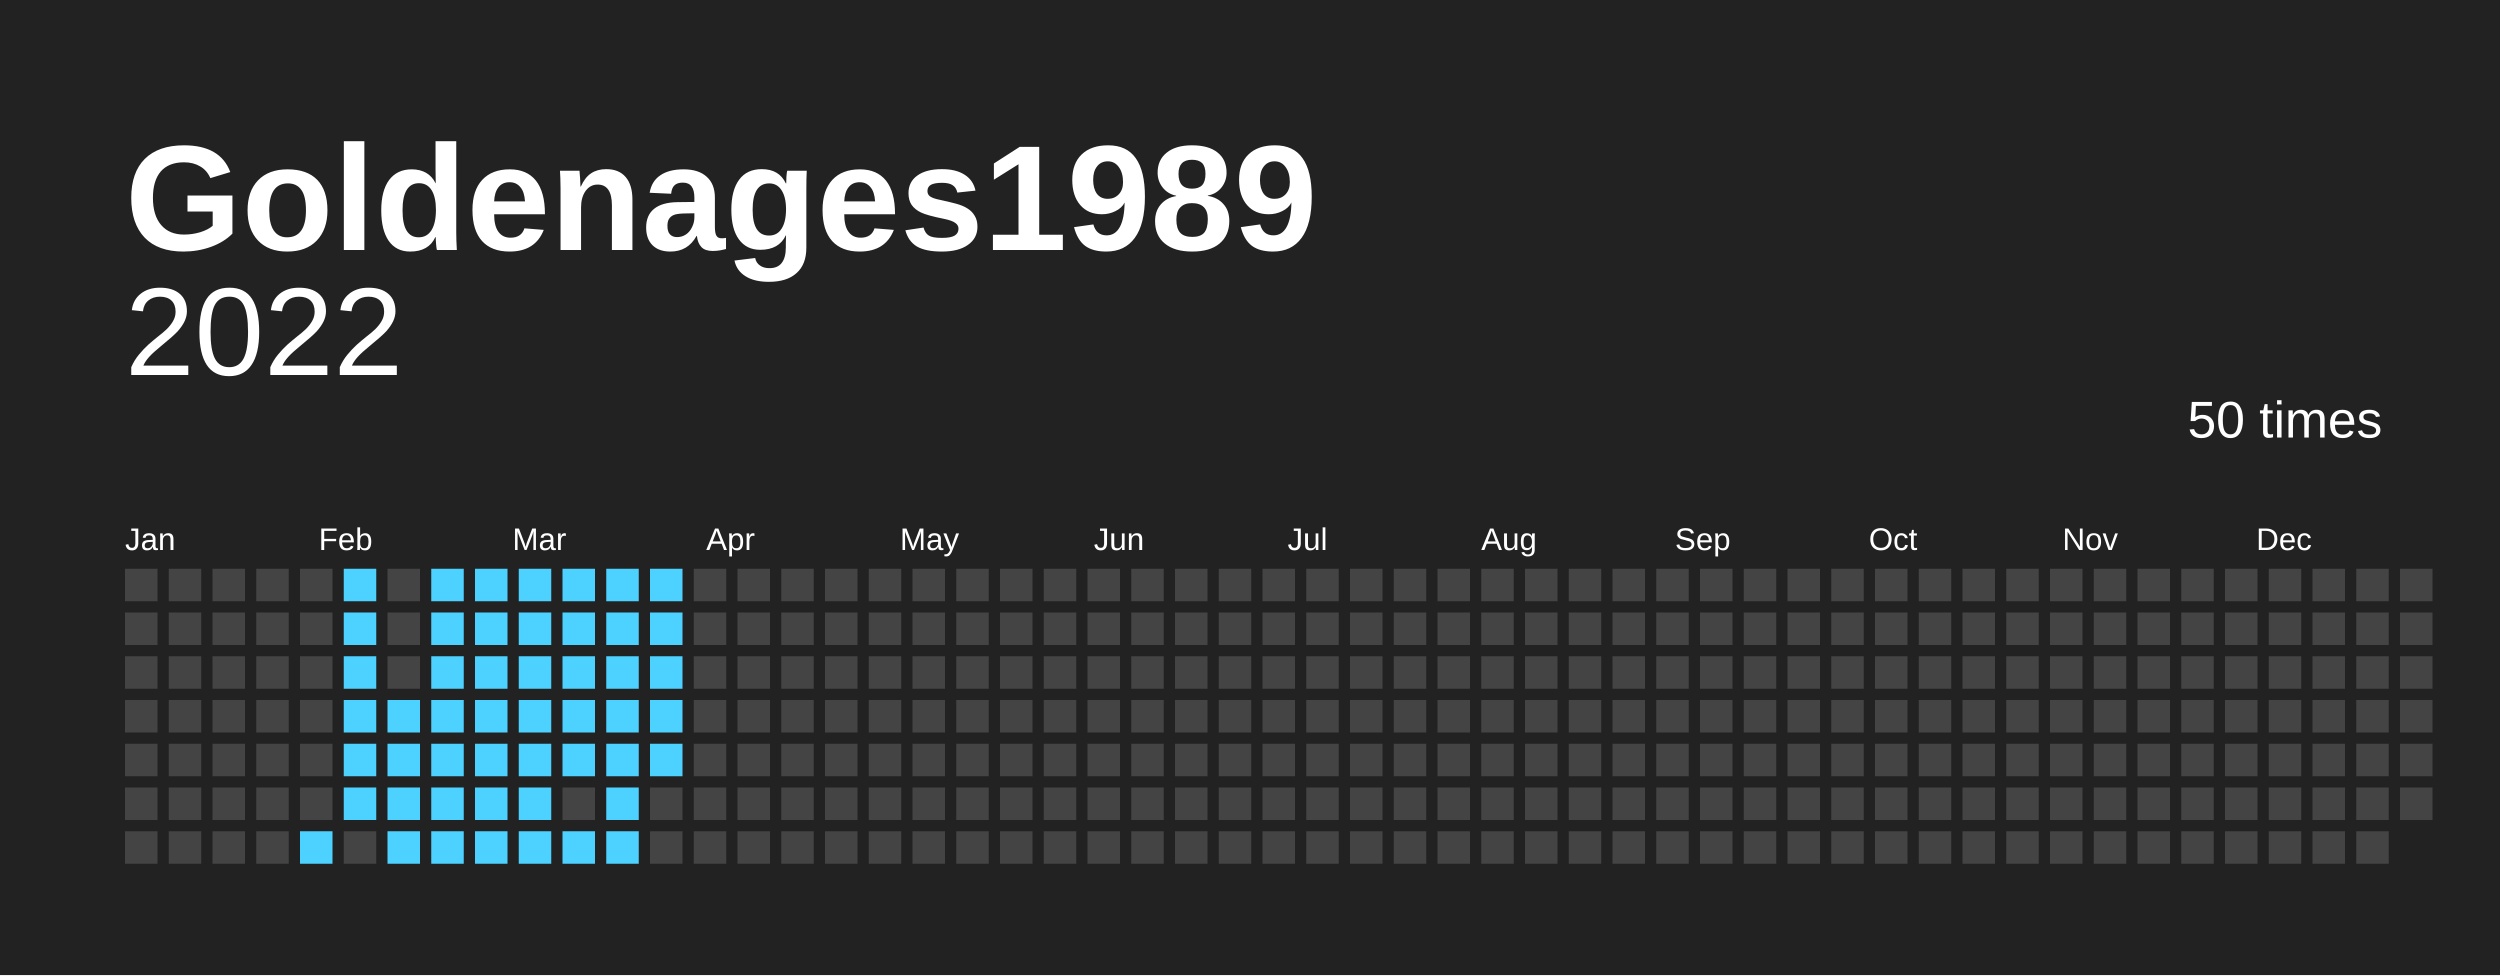
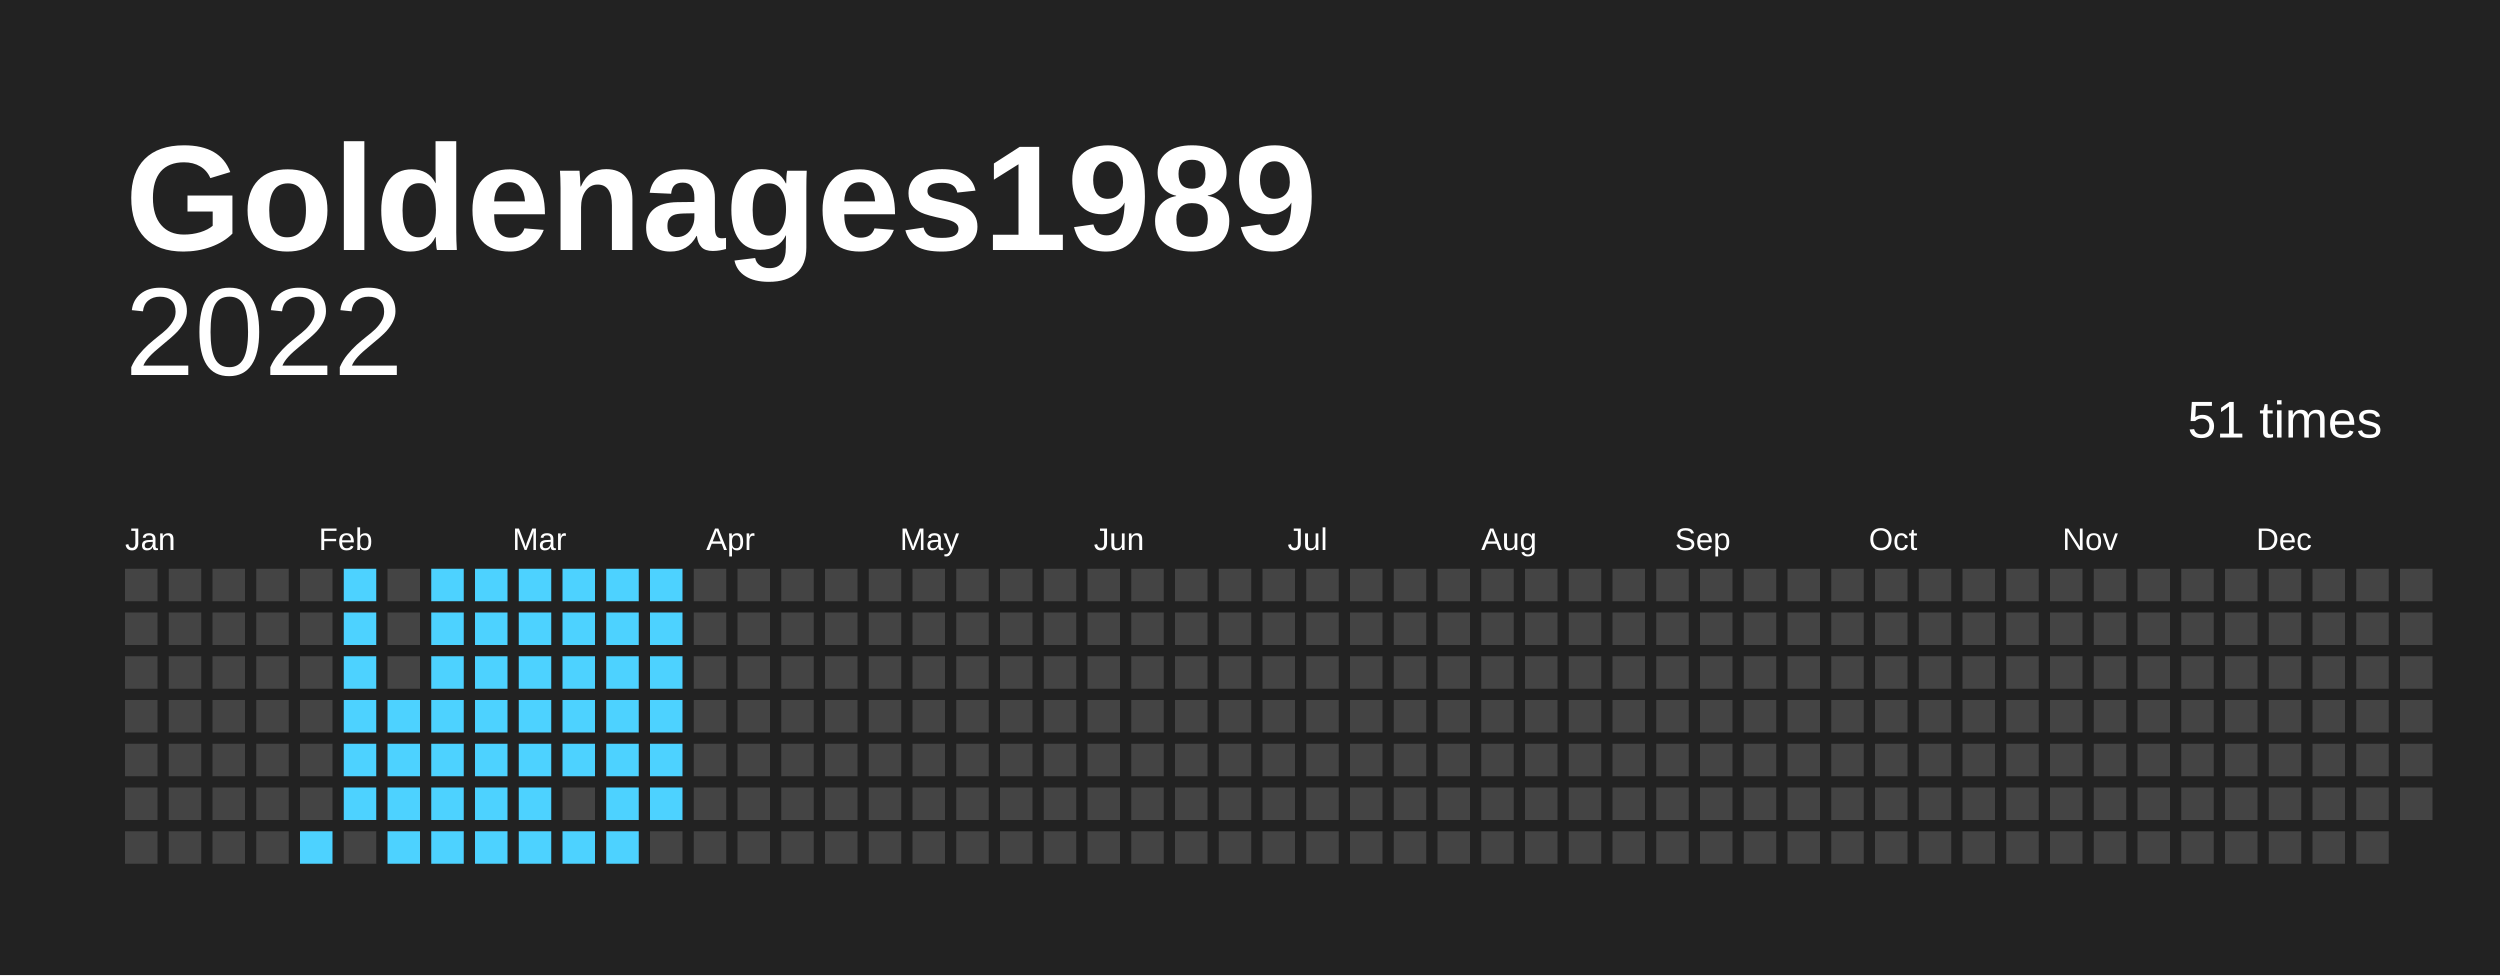
<svg xmlns="http://www.w3.org/2000/svg" baseProfile="full" height="78mm" version="1.1" viewBox="0,0,200,78" width="200mm">
  <defs />
  <rect fill="#222222" height="78" width="200" x="0" y="0" />
  <text fill="#FFFFFF" style="font-size:12px; font-family:Arial; font-weight:bold;" x="10" y="20">Goldenages1989</text>
  <text alignment-baseline="hanging" fill="#FFFFFF" style="font-size:10.0px; font-family:Arial;" x="10" y="30">2022</text>
-   <text alignment-baseline="hanging" fill="#FFFFFF" style="font-size:4.125px; font-family:Arial;" x="175" y="35">50 times</text>
+   <text alignment-baseline="hanging" fill="#FFFFFF" style="font-size:4.125px; font-family:Arial;" x="175" y="35">51 times</text>
  <text fill="#FFFFFF" style="font-size:2.5px; font-family:Arial" x="10.0" y="44">Jan</text>
  <text fill="#FFFFFF" style="font-size:2.5px; font-family:Arial" x="25.5" y="44">Feb</text>
  <text fill="#FFFFFF" style="font-size:2.5px; font-family:Arial" x="41.0" y="44">Mar</text>
  <text fill="#FFFFFF" style="font-size:2.5px; font-family:Arial" x="56.5" y="44">Apr</text>
  <text fill="#FFFFFF" style="font-size:2.5px; font-family:Arial" x="72.0" y="44">May</text>
  <text fill="#FFFFFF" style="font-size:2.5px; font-family:Arial" x="87.5" y="44">Jun</text>
  <text fill="#FFFFFF" style="font-size:2.5px; font-family:Arial" x="103.0" y="44">Jul</text>
  <text fill="#FFFFFF" style="font-size:2.5px; font-family:Arial" x="118.5" y="44">Aug</text>
  <text fill="#FFFFFF" style="font-size:2.5px; font-family:Arial" x="134.0" y="44">Sep</text>
  <text fill="#FFFFFF" style="font-size:2.5px; font-family:Arial" x="149.5" y="44">Oct</text>
  <text fill="#FFFFFF" style="font-size:2.5px; font-family:Arial" x="165.0" y="44">Nov</text>
  <text fill="#FFFFFF" style="font-size:2.5px; font-family:Arial" x="180.5" y="44">Dec</text>
  <rect fill="#444444" height="2.6" width="2.6" x="10.0" y="45.5" />
  <rect fill="#444444" height="2.6" width="2.6" x="10.0" y="49.0" />
  <rect fill="#444444" height="2.6" width="2.6" x="10.0" y="52.5" />
  <rect fill="#444444" height="2.6" width="2.6" x="10.0" y="56.0" />
  <rect fill="#444444" height="2.6" width="2.6" x="10.0" y="59.5" />
  <rect fill="#444444" height="2.6" width="2.6" x="10.0" y="63.0" />
  <rect fill="#444444" height="2.6" width="2.6" x="10.0" y="66.5" />
  <rect fill="#444444" height="2.6" width="2.6" x="13.5" y="45.5" />
  <rect fill="#444444" height="2.6" width="2.6" x="13.5" y="49.0" />
  <rect fill="#444444" height="2.6" width="2.6" x="13.5" y="52.5" />
  <rect fill="#444444" height="2.6" width="2.6" x="13.5" y="56.0" />
  <rect fill="#444444" height="2.6" width="2.6" x="13.5" y="59.5" />
  <rect fill="#444444" height="2.6" width="2.6" x="13.5" y="63.0" />
  <rect fill="#444444" height="2.6" width="2.6" x="13.5" y="66.5" />
  <rect fill="#444444" height="2.6" width="2.6" x="17.0" y="45.5" />
  <rect fill="#444444" height="2.6" width="2.6" x="17.0" y="49.0" />
  <rect fill="#444444" height="2.6" width="2.6" x="17.0" y="52.5" />
  <rect fill="#444444" height="2.6" width="2.6" x="17.0" y="56.0" />
  <rect fill="#444444" height="2.6" width="2.6" x="17.0" y="59.5" />
  <rect fill="#444444" height="2.6" width="2.6" x="17.0" y="63.0" />
  <rect fill="#444444" height="2.6" width="2.6" x="17.0" y="66.5" />
  <rect fill="#444444" height="2.6" width="2.6" x="20.5" y="45.5" />
  <rect fill="#444444" height="2.6" width="2.6" x="20.5" y="49.0" />
  <rect fill="#444444" height="2.6" width="2.6" x="20.5" y="52.5" />
  <rect fill="#444444" height="2.6" width="2.6" x="20.5" y="56.0" />
  <rect fill="#444444" height="2.6" width="2.6" x="20.5" y="59.5" />
  <rect fill="#444444" height="2.6" width="2.6" x="20.5" y="63.0" />
  <rect fill="#444444" height="2.6" width="2.6" x="20.5" y="66.5" />
  <rect fill="#444444" height="2.6" width="2.6" x="24.0" y="45.5" />
  <rect fill="#444444" height="2.6" width="2.6" x="24.0" y="49.0" />
  <rect fill="#444444" height="2.6" width="2.6" x="24.0" y="52.5" />
  <rect fill="#444444" height="2.6" width="2.6" x="24.0" y="56.0" />
  <rect fill="#444444" height="2.6" width="2.6" x="24.0" y="59.5" />
  <rect fill="#444444" height="2.6" width="2.6" x="24.0" y="63.0" />
  <rect fill="#4DD2FF" height="2.6" width="2.6" x="24.0" y="66.5" />
  <rect fill="#4DD2FF" height="2.6" width="2.6" x="27.5" y="45.5" />
  <rect fill="#4DD2FF" height="2.6" width="2.6" x="27.5" y="49.0" />
  <rect fill="#4DD2FF" height="2.6" width="2.6" x="27.5" y="52.5" />
  <rect fill="#4DD2FF" height="2.6" width="2.6" x="27.5" y="56.0" />
  <rect fill="#4DD2FF" height="2.6" width="2.6" x="27.5" y="59.5" />
  <rect fill="#4DD2FF" height="2.6" width="2.6" x="27.5" y="63.0" />
  <rect fill="#444444" height="2.6" width="2.6" x="27.5" y="66.5" />
  <rect fill="#444444" height="2.6" width="2.6" x="31.0" y="45.5" />
  <rect fill="#444444" height="2.6" width="2.6" x="31.0" y="49.0" />
  <rect fill="#444444" height="2.6" width="2.6" x="31.0" y="52.5" />
  <rect fill="#4DD2FF" height="2.6" width="2.6" x="31.0" y="56.0" />
  <rect fill="#4DD2FF" height="2.6" width="2.6" x="31.0" y="59.5" />
  <rect fill="#4DD2FF" height="2.6" width="2.6" x="31.0" y="63.0" />
  <rect fill="#4DD2FF" height="2.6" width="2.6" x="31.0" y="66.5" />
  <rect fill="#4DD2FF" height="2.6" width="2.6" x="34.5" y="45.5" />
  <rect fill="#4DD2FF" height="2.6" width="2.6" x="34.5" y="49.0" />
  <rect fill="#4DD2FF" height="2.6" width="2.6" x="34.5" y="52.5" />
  <rect fill="#4DD2FF" height="2.6" width="2.6" x="34.5" y="56.0" />
  <rect fill="#4DD2FF" height="2.6" width="2.6" x="34.5" y="59.5" />
  <rect fill="#4DD2FF" height="2.6" width="2.6" x="34.5" y="63.0" />
  <rect fill="#4DD2FF" height="2.6" width="2.6" x="34.5" y="66.5" />
  <rect fill="#4DD2FF" height="2.6" width="2.6" x="38.0" y="45.5" />
  <rect fill="#4DD2FF" height="2.6" width="2.6" x="38.0" y="49.0" />
  <rect fill="#4DD2FF" height="2.6" width="2.6" x="38.0" y="52.5" />
  <rect fill="#4DD2FF" height="2.6" width="2.6" x="38.0" y="56.0" />
  <rect fill="#4DD2FF" height="2.6" width="2.6" x="38.0" y="59.5" />
  <rect fill="#4DD2FF" height="2.6" width="2.6" x="38.0" y="63.0" />
  <rect fill="#4DD2FF" height="2.6" width="2.6" x="38.0" y="66.5" />
  <rect fill="#4DD2FF" height="2.6" width="2.6" x="41.5" y="45.5" />
  <rect fill="#4DD2FF" height="2.6" width="2.6" x="41.5" y="49.0" />
  <rect fill="#4DD2FF" height="2.6" width="2.6" x="41.5" y="52.5" />
  <rect fill="#4DD2FF" height="2.6" width="2.6" x="41.5" y="56.0" />
  <rect fill="#4DD2FF" height="2.6" width="2.6" x="41.5" y="59.5" />
  <rect fill="#4DD2FF" height="2.6" width="2.6" x="41.5" y="63.0" />
  <rect fill="#4DD2FF" height="2.6" width="2.6" x="41.5" y="66.5" />
  <rect fill="#4DD2FF" height="2.6" width="2.6" x="45.0" y="45.5" />
  <rect fill="#4DD2FF" height="2.6" width="2.6" x="45.0" y="49.0" />
  <rect fill="#4DD2FF" height="2.6" width="2.6" x="45.0" y="52.5" />
  <rect fill="#4DD2FF" height="2.6" width="2.6" x="45.0" y="56.0" />
  <rect fill="#4DD2FF" height="2.6" width="2.6" x="45.0" y="59.5" />
  <rect fill="#444444" height="2.6" width="2.6" x="45.0" y="63.0" />
  <rect fill="#4DD2FF" height="2.6" width="2.6" x="45.0" y="66.5" />
  <rect fill="#4DD2FF" height="2.6" width="2.6" x="48.5" y="45.5" />
  <rect fill="#4DD2FF" height="2.6" width="2.6" x="48.5" y="49.0" />
  <rect fill="#4DD2FF" height="2.6" width="2.6" x="48.5" y="52.5" />
  <rect fill="#4DD2FF" height="2.6" width="2.6" x="48.5" y="56.0" />
  <rect fill="#4DD2FF" height="2.6" width="2.6" x="48.5" y="59.5" />
  <rect fill="#4DD2FF" height="2.6" width="2.6" x="48.5" y="63.0" />
  <rect fill="#4DD2FF" height="2.6" width="2.6" x="48.5" y="66.5" />
  <rect fill="#4DD2FF" height="2.6" width="2.6" x="52.0" y="45.5" />
  <rect fill="#4DD2FF" height="2.6" width="2.6" x="52.0" y="49.0" />
  <rect fill="#4DD2FF" height="2.6" width="2.6" x="52.0" y="52.5" />
  <rect fill="#4DD2FF" height="2.6" width="2.6" x="52.0" y="56.0" />
  <rect fill="#4DD2FF" height="2.6" width="2.6" x="52.0" y="59.5" />
-   <rect fill="#444444" height="2.6" width="2.6" x="52.0" y="63.0" />
+   <rect fill="#4DD2FF" height="2.6" width="2.6" x="52.0" y="63.0" />
  <rect fill="#444444" height="2.6" width="2.6" x="52.0" y="66.5" />
  <rect fill="#444444" height="2.6" width="2.6" x="55.5" y="45.5" />
  <rect fill="#444444" height="2.6" width="2.6" x="55.5" y="49.0" />
  <rect fill="#444444" height="2.6" width="2.6" x="55.5" y="52.5" />
  <rect fill="#444444" height="2.6" width="2.6" x="55.5" y="56.0" />
  <rect fill="#444444" height="2.6" width="2.6" x="55.5" y="59.5" />
  <rect fill="#444444" height="2.6" width="2.6" x="55.5" y="63.0" />
  <rect fill="#444444" height="2.6" width="2.6" x="55.5" y="66.5" />
  <rect fill="#444444" height="2.6" width="2.6" x="59.0" y="45.5" />
  <rect fill="#444444" height="2.6" width="2.6" x="59.0" y="49.0" />
  <rect fill="#444444" height="2.6" width="2.6" x="59.0" y="52.5" />
  <rect fill="#444444" height="2.6" width="2.6" x="59.0" y="56.0" />
  <rect fill="#444444" height="2.6" width="2.6" x="59.0" y="59.5" />
  <rect fill="#444444" height="2.6" width="2.6" x="59.0" y="63.0" />
  <rect fill="#444444" height="2.6" width="2.6" x="59.0" y="66.5" />
  <rect fill="#444444" height="2.6" width="2.6" x="62.5" y="45.5" />
  <rect fill="#444444" height="2.6" width="2.6" x="62.5" y="49.0" />
  <rect fill="#444444" height="2.6" width="2.6" x="62.5" y="52.5" />
  <rect fill="#444444" height="2.6" width="2.6" x="62.5" y="56.0" />
  <rect fill="#444444" height="2.6" width="2.6" x="62.5" y="59.5" />
  <rect fill="#444444" height="2.6" width="2.6" x="62.5" y="63.0" />
  <rect fill="#444444" height="2.6" width="2.6" x="62.5" y="66.5" />
  <rect fill="#444444" height="2.6" width="2.6" x="66.0" y="45.5" />
  <rect fill="#444444" height="2.6" width="2.6" x="66.0" y="49.0" />
  <rect fill="#444444" height="2.6" width="2.6" x="66.0" y="52.5" />
  <rect fill="#444444" height="2.6" width="2.6" x="66.0" y="56.0" />
  <rect fill="#444444" height="2.6" width="2.6" x="66.0" y="59.5" />
  <rect fill="#444444" height="2.6" width="2.6" x="66.0" y="63.0" />
  <rect fill="#444444" height="2.6" width="2.6" x="66.0" y="66.5" />
  <rect fill="#444444" height="2.6" width="2.6" x="69.5" y="45.5" />
  <rect fill="#444444" height="2.6" width="2.6" x="69.5" y="49.0" />
  <rect fill="#444444" height="2.6" width="2.6" x="69.5" y="52.5" />
  <rect fill="#444444" height="2.6" width="2.6" x="69.5" y="56.0" />
  <rect fill="#444444" height="2.6" width="2.6" x="69.5" y="59.5" />
  <rect fill="#444444" height="2.6" width="2.6" x="69.5" y="63.0" />
  <rect fill="#444444" height="2.6" width="2.6" x="69.5" y="66.5" />
  <rect fill="#444444" height="2.6" width="2.6" x="73.0" y="45.5" />
  <rect fill="#444444" height="2.6" width="2.6" x="73.0" y="49.0" />
  <rect fill="#444444" height="2.6" width="2.6" x="73.0" y="52.5" />
  <rect fill="#444444" height="2.6" width="2.6" x="73.0" y="56.0" />
  <rect fill="#444444" height="2.6" width="2.6" x="73.0" y="59.5" />
  <rect fill="#444444" height="2.6" width="2.6" x="73.0" y="63.0" />
  <rect fill="#444444" height="2.6" width="2.6" x="73.0" y="66.5" />
  <rect fill="#444444" height="2.6" width="2.6" x="76.5" y="45.5" />
  <rect fill="#444444" height="2.6" width="2.6" x="76.5" y="49.0" />
  <rect fill="#444444" height="2.6" width="2.6" x="76.5" y="52.5" />
  <rect fill="#444444" height="2.6" width="2.6" x="76.5" y="56.0" />
  <rect fill="#444444" height="2.6" width="2.6" x="76.5" y="59.5" />
  <rect fill="#444444" height="2.6" width="2.6" x="76.5" y="63.0" />
  <rect fill="#444444" height="2.6" width="2.6" x="76.5" y="66.5" />
  <rect fill="#444444" height="2.6" width="2.6" x="80.0" y="45.5" />
  <rect fill="#444444" height="2.6" width="2.6" x="80.0" y="49.0" />
  <rect fill="#444444" height="2.6" width="2.6" x="80.0" y="52.5" />
  <rect fill="#444444" height="2.6" width="2.6" x="80.0" y="56.0" />
  <rect fill="#444444" height="2.6" width="2.6" x="80.0" y="59.5" />
  <rect fill="#444444" height="2.6" width="2.6" x="80.0" y="63.0" />
  <rect fill="#444444" height="2.6" width="2.6" x="80.0" y="66.5" />
  <rect fill="#444444" height="2.6" width="2.6" x="83.5" y="45.5" />
  <rect fill="#444444" height="2.6" width="2.6" x="83.5" y="49.0" />
  <rect fill="#444444" height="2.6" width="2.6" x="83.5" y="52.5" />
  <rect fill="#444444" height="2.6" width="2.6" x="83.5" y="56.0" />
  <rect fill="#444444" height="2.6" width="2.6" x="83.5" y="59.5" />
  <rect fill="#444444" height="2.6" width="2.6" x="83.5" y="63.0" />
  <rect fill="#444444" height="2.6" width="2.6" x="83.5" y="66.5" />
  <rect fill="#444444" height="2.6" width="2.6" x="87.0" y="45.5" />
  <rect fill="#444444" height="2.6" width="2.6" x="87.0" y="49.0" />
  <rect fill="#444444" height="2.6" width="2.6" x="87.0" y="52.5" />
  <rect fill="#444444" height="2.6" width="2.6" x="87.0" y="56.0" />
  <rect fill="#444444" height="2.6" width="2.6" x="87.0" y="59.5" />
  <rect fill="#444444" height="2.6" width="2.6" x="87.0" y="63.0" />
  <rect fill="#444444" height="2.6" width="2.6" x="87.0" y="66.5" />
  <rect fill="#444444" height="2.6" width="2.6" x="90.5" y="45.5" />
  <rect fill="#444444" height="2.6" width="2.6" x="90.5" y="49.0" />
  <rect fill="#444444" height="2.6" width="2.6" x="90.5" y="52.5" />
  <rect fill="#444444" height="2.6" width="2.6" x="90.5" y="56.0" />
  <rect fill="#444444" height="2.6" width="2.6" x="90.5" y="59.5" />
  <rect fill="#444444" height="2.6" width="2.6" x="90.5" y="63.0" />
  <rect fill="#444444" height="2.6" width="2.6" x="90.5" y="66.5" />
  <rect fill="#444444" height="2.6" width="2.6" x="94.0" y="45.5" />
  <rect fill="#444444" height="2.6" width="2.6" x="94.0" y="49.0" />
  <rect fill="#444444" height="2.6" width="2.6" x="94.0" y="52.5" />
  <rect fill="#444444" height="2.6" width="2.6" x="94.0" y="56.0" />
  <rect fill="#444444" height="2.6" width="2.6" x="94.0" y="59.5" />
  <rect fill="#444444" height="2.6" width="2.6" x="94.0" y="63.0" />
  <rect fill="#444444" height="2.6" width="2.6" x="94.0" y="66.5" />
  <rect fill="#444444" height="2.6" width="2.6" x="97.5" y="45.5" />
  <rect fill="#444444" height="2.6" width="2.6" x="97.5" y="49.0" />
  <rect fill="#444444" height="2.6" width="2.6" x="97.5" y="52.5" />
  <rect fill="#444444" height="2.6" width="2.6" x="97.5" y="56.0" />
  <rect fill="#444444" height="2.6" width="2.6" x="97.5" y="59.5" />
  <rect fill="#444444" height="2.6" width="2.6" x="97.5" y="63.0" />
  <rect fill="#444444" height="2.6" width="2.6" x="97.5" y="66.5" />
  <rect fill="#444444" height="2.6" width="2.6" x="101.0" y="45.5" />
  <rect fill="#444444" height="2.6" width="2.6" x="101.0" y="49.0" />
  <rect fill="#444444" height="2.6" width="2.6" x="101.0" y="52.5" />
  <rect fill="#444444" height="2.6" width="2.6" x="101.0" y="56.0" />
  <rect fill="#444444" height="2.6" width="2.6" x="101.0" y="59.5" />
  <rect fill="#444444" height="2.6" width="2.6" x="101.0" y="63.0" />
  <rect fill="#444444" height="2.6" width="2.6" x="101.0" y="66.5" />
  <rect fill="#444444" height="2.6" width="2.6" x="104.5" y="45.5" />
  <rect fill="#444444" height="2.6" width="2.6" x="104.5" y="49.0" />
  <rect fill="#444444" height="2.6" width="2.6" x="104.5" y="52.5" />
  <rect fill="#444444" height="2.6" width="2.6" x="104.5" y="56.0" />
  <rect fill="#444444" height="2.6" width="2.6" x="104.5" y="59.5" />
  <rect fill="#444444" height="2.6" width="2.6" x="104.5" y="63.0" />
  <rect fill="#444444" height="2.6" width="2.6" x="104.5" y="66.5" />
  <rect fill="#444444" height="2.6" width="2.6" x="108.0" y="45.5" />
  <rect fill="#444444" height="2.6" width="2.6" x="108.0" y="49.0" />
  <rect fill="#444444" height="2.6" width="2.6" x="108.0" y="52.5" />
  <rect fill="#444444" height="2.6" width="2.6" x="108.0" y="56.0" />
  <rect fill="#444444" height="2.6" width="2.6" x="108.0" y="59.5" />
  <rect fill="#444444" height="2.6" width="2.6" x="108.0" y="63.0" />
  <rect fill="#444444" height="2.6" width="2.6" x="108.0" y="66.5" />
  <rect fill="#444444" height="2.6" width="2.6" x="111.5" y="45.5" />
  <rect fill="#444444" height="2.6" width="2.6" x="111.5" y="49.0" />
  <rect fill="#444444" height="2.6" width="2.6" x="111.5" y="52.5" />
  <rect fill="#444444" height="2.6" width="2.6" x="111.5" y="56.0" />
  <rect fill="#444444" height="2.6" width="2.6" x="111.5" y="59.5" />
  <rect fill="#444444" height="2.6" width="2.6" x="111.5" y="63.0" />
  <rect fill="#444444" height="2.6" width="2.6" x="111.5" y="66.5" />
  <rect fill="#444444" height="2.6" width="2.6" x="115.0" y="45.5" />
  <rect fill="#444444" height="2.6" width="2.6" x="115.0" y="49.0" />
  <rect fill="#444444" height="2.6" width="2.6" x="115.0" y="52.5" />
  <rect fill="#444444" height="2.6" width="2.6" x="115.0" y="56.0" />
  <rect fill="#444444" height="2.6" width="2.6" x="115.0" y="59.5" />
  <rect fill="#444444" height="2.6" width="2.6" x="115.0" y="63.0" />
  <rect fill="#444444" height="2.6" width="2.6" x="115.0" y="66.5" />
  <rect fill="#444444" height="2.6" width="2.6" x="118.5" y="45.5" />
  <rect fill="#444444" height="2.6" width="2.6" x="118.5" y="49.0" />
  <rect fill="#444444" height="2.6" width="2.6" x="118.5" y="52.5" />
  <rect fill="#444444" height="2.6" width="2.6" x="118.5" y="56.0" />
  <rect fill="#444444" height="2.6" width="2.6" x="118.5" y="59.5" />
  <rect fill="#444444" height="2.6" width="2.6" x="118.5" y="63.0" />
  <rect fill="#444444" height="2.6" width="2.6" x="118.5" y="66.5" />
  <rect fill="#444444" height="2.6" width="2.6" x="122.0" y="45.5" />
  <rect fill="#444444" height="2.6" width="2.6" x="122.0" y="49.0" />
  <rect fill="#444444" height="2.6" width="2.6" x="122.0" y="52.5" />
  <rect fill="#444444" height="2.6" width="2.6" x="122.0" y="56.0" />
  <rect fill="#444444" height="2.6" width="2.6" x="122.0" y="59.5" />
  <rect fill="#444444" height="2.6" width="2.6" x="122.0" y="63.0" />
  <rect fill="#444444" height="2.6" width="2.6" x="122.0" y="66.5" />
  <rect fill="#444444" height="2.6" width="2.6" x="125.5" y="45.5" />
  <rect fill="#444444" height="2.6" width="2.6" x="125.5" y="49.0" />
  <rect fill="#444444" height="2.6" width="2.6" x="125.5" y="52.5" />
  <rect fill="#444444" height="2.6" width="2.6" x="125.5" y="56.0" />
  <rect fill="#444444" height="2.6" width="2.6" x="125.5" y="59.5" />
  <rect fill="#444444" height="2.6" width="2.6" x="125.5" y="63.0" />
  <rect fill="#444444" height="2.6" width="2.6" x="125.5" y="66.5" />
  <rect fill="#444444" height="2.6" width="2.6" x="129.0" y="45.5" />
  <rect fill="#444444" height="2.6" width="2.6" x="129.0" y="49.0" />
  <rect fill="#444444" height="2.6" width="2.6" x="129.0" y="52.5" />
  <rect fill="#444444" height="2.6" width="2.6" x="129.0" y="56.0" />
  <rect fill="#444444" height="2.6" width="2.6" x="129.0" y="59.5" />
  <rect fill="#444444" height="2.6" width="2.6" x="129.0" y="63.0" />
  <rect fill="#444444" height="2.6" width="2.6" x="129.0" y="66.5" />
  <rect fill="#444444" height="2.6" width="2.6" x="132.5" y="45.5" />
  <rect fill="#444444" height="2.6" width="2.6" x="132.5" y="49.0" />
  <rect fill="#444444" height="2.6" width="2.6" x="132.5" y="52.5" />
  <rect fill="#444444" height="2.6" width="2.6" x="132.5" y="56.0" />
  <rect fill="#444444" height="2.6" width="2.6" x="132.5" y="59.5" />
  <rect fill="#444444" height="2.6" width="2.6" x="132.5" y="63.0" />
  <rect fill="#444444" height="2.6" width="2.6" x="132.5" y="66.5" />
  <rect fill="#444444" height="2.6" width="2.6" x="136.0" y="45.5" />
  <rect fill="#444444" height="2.6" width="2.6" x="136.0" y="49.0" />
  <rect fill="#444444" height="2.6" width="2.6" x="136.0" y="52.5" />
  <rect fill="#444444" height="2.6" width="2.6" x="136.0" y="56.0" />
  <rect fill="#444444" height="2.6" width="2.6" x="136.0" y="59.5" />
  <rect fill="#444444" height="2.6" width="2.6" x="136.0" y="63.0" />
  <rect fill="#444444" height="2.6" width="2.6" x="136.0" y="66.5" />
  <rect fill="#444444" height="2.6" width="2.6" x="139.5" y="45.5" />
  <rect fill="#444444" height="2.6" width="2.6" x="139.5" y="49.0" />
  <rect fill="#444444" height="2.6" width="2.6" x="139.5" y="52.5" />
  <rect fill="#444444" height="2.6" width="2.6" x="139.5" y="56.0" />
  <rect fill="#444444" height="2.6" width="2.6" x="139.5" y="59.5" />
  <rect fill="#444444" height="2.6" width="2.6" x="139.5" y="63.0" />
  <rect fill="#444444" height="2.6" width="2.6" x="139.5" y="66.5" />
  <rect fill="#444444" height="2.6" width="2.6" x="143.0" y="45.5" />
  <rect fill="#444444" height="2.6" width="2.6" x="143.0" y="49.0" />
  <rect fill="#444444" height="2.6" width="2.6" x="143.0" y="52.5" />
  <rect fill="#444444" height="2.6" width="2.6" x="143.0" y="56.0" />
  <rect fill="#444444" height="2.6" width="2.6" x="143.0" y="59.5" />
  <rect fill="#444444" height="2.6" width="2.6" x="143.0" y="63.0" />
  <rect fill="#444444" height="2.6" width="2.6" x="143.0" y="66.5" />
  <rect fill="#444444" height="2.6" width="2.6" x="146.5" y="45.5" />
  <rect fill="#444444" height="2.6" width="2.6" x="146.5" y="49.0" />
  <rect fill="#444444" height="2.6" width="2.6" x="146.5" y="52.5" />
  <rect fill="#444444" height="2.6" width="2.6" x="146.5" y="56.0" />
  <rect fill="#444444" height="2.6" width="2.6" x="146.5" y="59.5" />
  <rect fill="#444444" height="2.6" width="2.6" x="146.5" y="63.0" />
  <rect fill="#444444" height="2.6" width="2.6" x="146.5" y="66.5" />
  <rect fill="#444444" height="2.6" width="2.6" x="150.0" y="45.5" />
  <rect fill="#444444" height="2.6" width="2.6" x="150.0" y="49.0" />
  <rect fill="#444444" height="2.6" width="2.6" x="150.0" y="52.5" />
  <rect fill="#444444" height="2.6" width="2.6" x="150.0" y="56.0" />
  <rect fill="#444444" height="2.6" width="2.6" x="150.0" y="59.5" />
  <rect fill="#444444" height="2.6" width="2.6" x="150.0" y="63.0" />
  <rect fill="#444444" height="2.6" width="2.6" x="150.0" y="66.5" />
  <rect fill="#444444" height="2.6" width="2.6" x="153.5" y="45.5" />
  <rect fill="#444444" height="2.6" width="2.6" x="153.5" y="49.0" />
  <rect fill="#444444" height="2.6" width="2.6" x="153.5" y="52.5" />
  <rect fill="#444444" height="2.6" width="2.6" x="153.5" y="56.0" />
  <rect fill="#444444" height="2.6" width="2.6" x="153.5" y="59.5" />
  <rect fill="#444444" height="2.6" width="2.6" x="153.5" y="63.0" />
  <rect fill="#444444" height="2.6" width="2.6" x="153.5" y="66.5" />
  <rect fill="#444444" height="2.6" width="2.6" x="157.0" y="45.5" />
  <rect fill="#444444" height="2.6" width="2.6" x="157.0" y="49.0" />
  <rect fill="#444444" height="2.6" width="2.6" x="157.0" y="52.5" />
  <rect fill="#444444" height="2.6" width="2.6" x="157.0" y="56.0" />
  <rect fill="#444444" height="2.6" width="2.6" x="157.0" y="59.5" />
  <rect fill="#444444" height="2.6" width="2.6" x="157.0" y="63.0" />
  <rect fill="#444444" height="2.6" width="2.6" x="157.0" y="66.5" />
  <rect fill="#444444" height="2.6" width="2.6" x="160.5" y="45.5" />
  <rect fill="#444444" height="2.6" width="2.6" x="160.5" y="49.0" />
  <rect fill="#444444" height="2.6" width="2.6" x="160.5" y="52.5" />
  <rect fill="#444444" height="2.6" width="2.6" x="160.5" y="56.0" />
  <rect fill="#444444" height="2.6" width="2.6" x="160.5" y="59.5" />
  <rect fill="#444444" height="2.6" width="2.6" x="160.5" y="63.0" />
  <rect fill="#444444" height="2.6" width="2.6" x="160.5" y="66.5" />
  <rect fill="#444444" height="2.6" width="2.6" x="164.0" y="45.5" />
  <rect fill="#444444" height="2.6" width="2.6" x="164.0" y="49.0" />
  <rect fill="#444444" height="2.6" width="2.6" x="164.0" y="52.5" />
  <rect fill="#444444" height="2.6" width="2.6" x="164.0" y="56.0" />
  <rect fill="#444444" height="2.6" width="2.6" x="164.0" y="59.5" />
  <rect fill="#444444" height="2.6" width="2.6" x="164.0" y="63.0" />
  <rect fill="#444444" height="2.6" width="2.6" x="164.0" y="66.5" />
  <rect fill="#444444" height="2.6" width="2.6" x="167.5" y="45.5" />
  <rect fill="#444444" height="2.6" width="2.6" x="167.5" y="49.0" />
  <rect fill="#444444" height="2.6" width="2.6" x="167.5" y="52.5" />
  <rect fill="#444444" height="2.6" width="2.6" x="167.5" y="56.0" />
  <rect fill="#444444" height="2.6" width="2.6" x="167.5" y="59.5" />
  <rect fill="#444444" height="2.6" width="2.6" x="167.5" y="63.0" />
  <rect fill="#444444" height="2.6" width="2.6" x="167.5" y="66.5" />
  <rect fill="#444444" height="2.6" width="2.6" x="171.0" y="45.5" />
  <rect fill="#444444" height="2.6" width="2.6" x="171.0" y="49.0" />
  <rect fill="#444444" height="2.6" width="2.6" x="171.0" y="52.5" />
  <rect fill="#444444" height="2.6" width="2.6" x="171.0" y="56.0" />
  <rect fill="#444444" height="2.6" width="2.6" x="171.0" y="59.5" />
  <rect fill="#444444" height="2.6" width="2.6" x="171.0" y="63.0" />
  <rect fill="#444444" height="2.6" width="2.6" x="171.0" y="66.5" />
  <rect fill="#444444" height="2.6" width="2.6" x="174.5" y="45.5" />
  <rect fill="#444444" height="2.6" width="2.6" x="174.5" y="49.0" />
  <rect fill="#444444" height="2.6" width="2.6" x="174.5" y="52.5" />
  <rect fill="#444444" height="2.6" width="2.6" x="174.5" y="56.0" />
  <rect fill="#444444" height="2.6" width="2.6" x="174.5" y="59.5" />
  <rect fill="#444444" height="2.6" width="2.6" x="174.5" y="63.0" />
  <rect fill="#444444" height="2.6" width="2.6" x="174.5" y="66.5" />
  <rect fill="#444444" height="2.6" width="2.6" x="178.0" y="45.5" />
  <rect fill="#444444" height="2.6" width="2.6" x="178.0" y="49.0" />
  <rect fill="#444444" height="2.6" width="2.6" x="178.0" y="52.5" />
  <rect fill="#444444" height="2.6" width="2.6" x="178.0" y="56.0" />
  <rect fill="#444444" height="2.6" width="2.6" x="178.0" y="59.5" />
  <rect fill="#444444" height="2.6" width="2.6" x="178.0" y="63.0" />
  <rect fill="#444444" height="2.6" width="2.6" x="178.0" y="66.5" />
  <rect fill="#444444" height="2.6" width="2.6" x="181.5" y="45.5" />
  <rect fill="#444444" height="2.6" width="2.6" x="181.5" y="49.0" />
  <rect fill="#444444" height="2.6" width="2.6" x="181.5" y="52.5" />
  <rect fill="#444444" height="2.6" width="2.6" x="181.5" y="56.0" />
  <rect fill="#444444" height="2.6" width="2.6" x="181.5" y="59.5" />
  <rect fill="#444444" height="2.6" width="2.6" x="181.5" y="63.0" />
  <rect fill="#444444" height="2.6" width="2.6" x="181.5" y="66.5" />
  <rect fill="#444444" height="2.6" width="2.6" x="185.0" y="45.5" />
  <rect fill="#444444" height="2.6" width="2.6" x="185.0" y="49.0" />
  <rect fill="#444444" height="2.6" width="2.6" x="185.0" y="52.5" />
  <rect fill="#444444" height="2.6" width="2.6" x="185.0" y="56.0" />
  <rect fill="#444444" height="2.6" width="2.6" x="185.0" y="59.5" />
  <rect fill="#444444" height="2.6" width="2.6" x="185.0" y="63.0" />
  <rect fill="#444444" height="2.6" width="2.6" x="185.0" y="66.5" />
  <rect fill="#444444" height="2.6" width="2.6" x="188.5" y="45.5" />
  <rect fill="#444444" height="2.6" width="2.6" x="188.5" y="49.0" />
  <rect fill="#444444" height="2.6" width="2.6" x="188.5" y="52.5" />
  <rect fill="#444444" height="2.6" width="2.6" x="188.5" y="56.0" />
  <rect fill="#444444" height="2.6" width="2.6" x="188.5" y="59.5" />
  <rect fill="#444444" height="2.6" width="2.6" x="188.5" y="63.0" />
  <rect fill="#444444" height="2.6" width="2.6" x="188.5" y="66.5" />
  <rect fill="#444444" height="2.6" width="2.6" x="192.0" y="45.5" />
  <rect fill="#444444" height="2.6" width="2.6" x="192.0" y="49.0" />
  <rect fill="#444444" height="2.6" width="2.6" x="192.0" y="52.5" />
  <rect fill="#444444" height="2.6" width="2.6" x="192.0" y="56.0" />
  <rect fill="#444444" height="2.6" width="2.6" x="192.0" y="59.5" />
  <rect fill="#444444" height="2.6" width="2.6" x="192.0" y="63.0" />
</svg>
